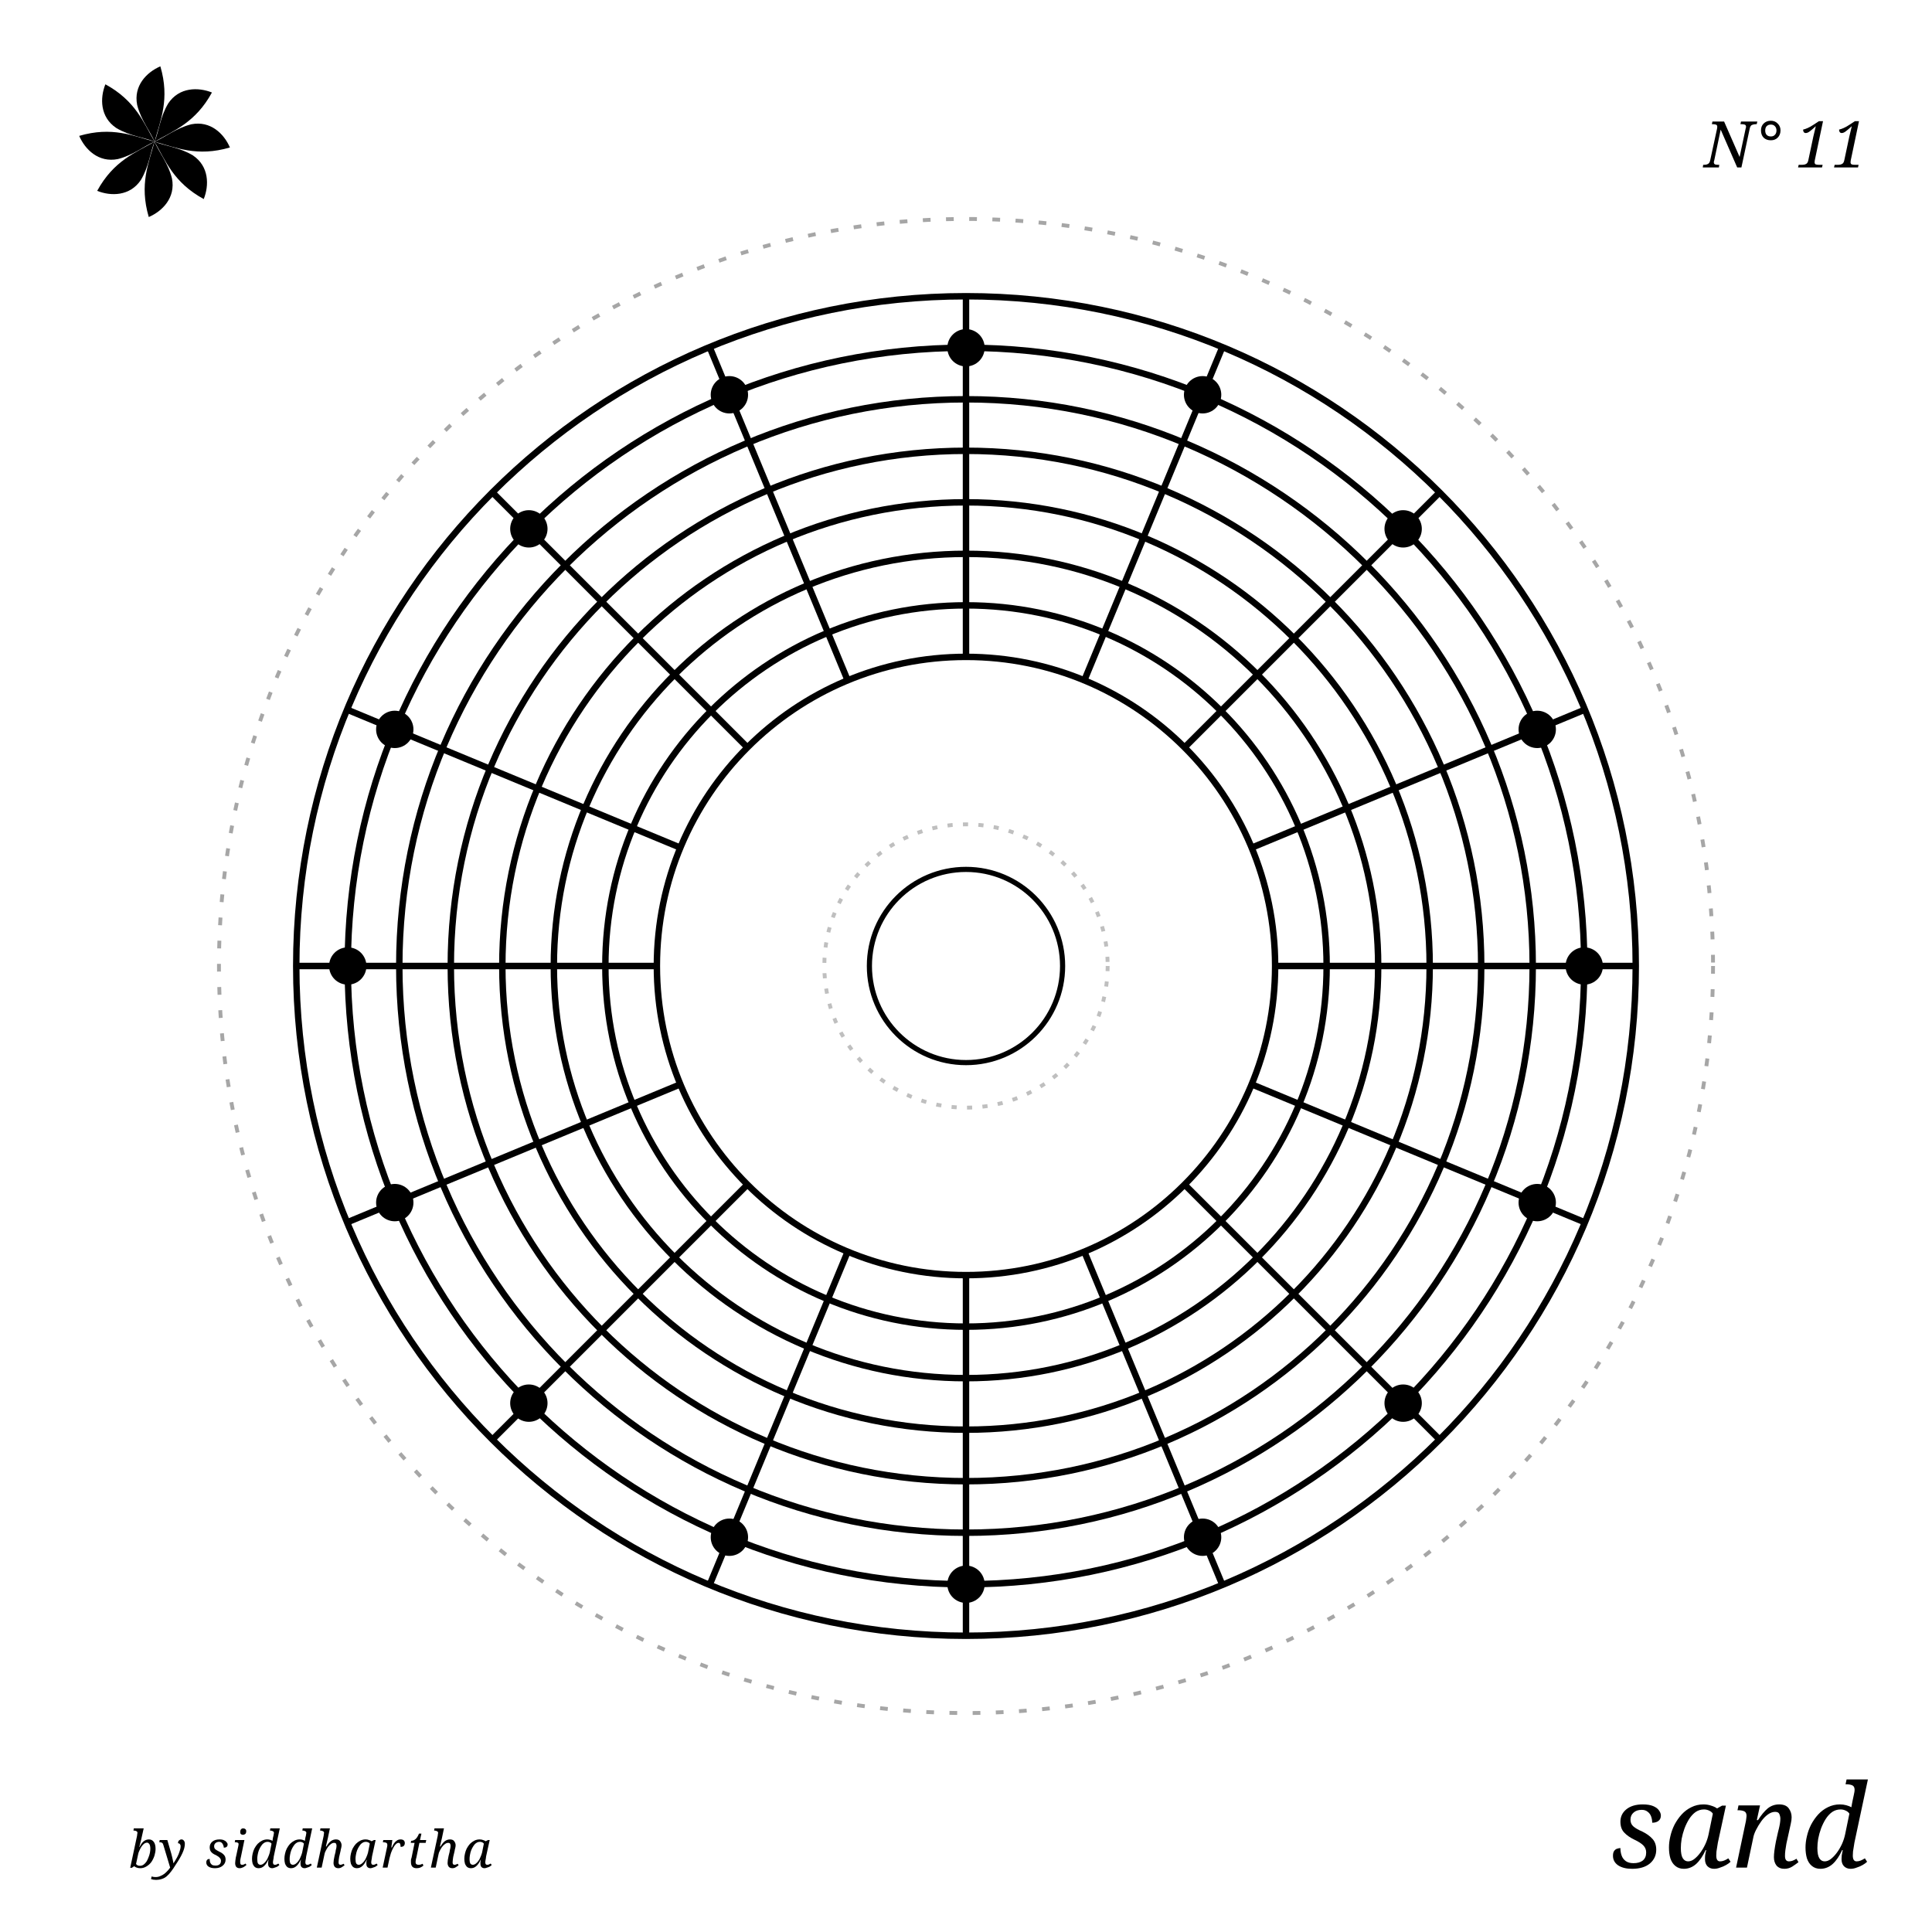
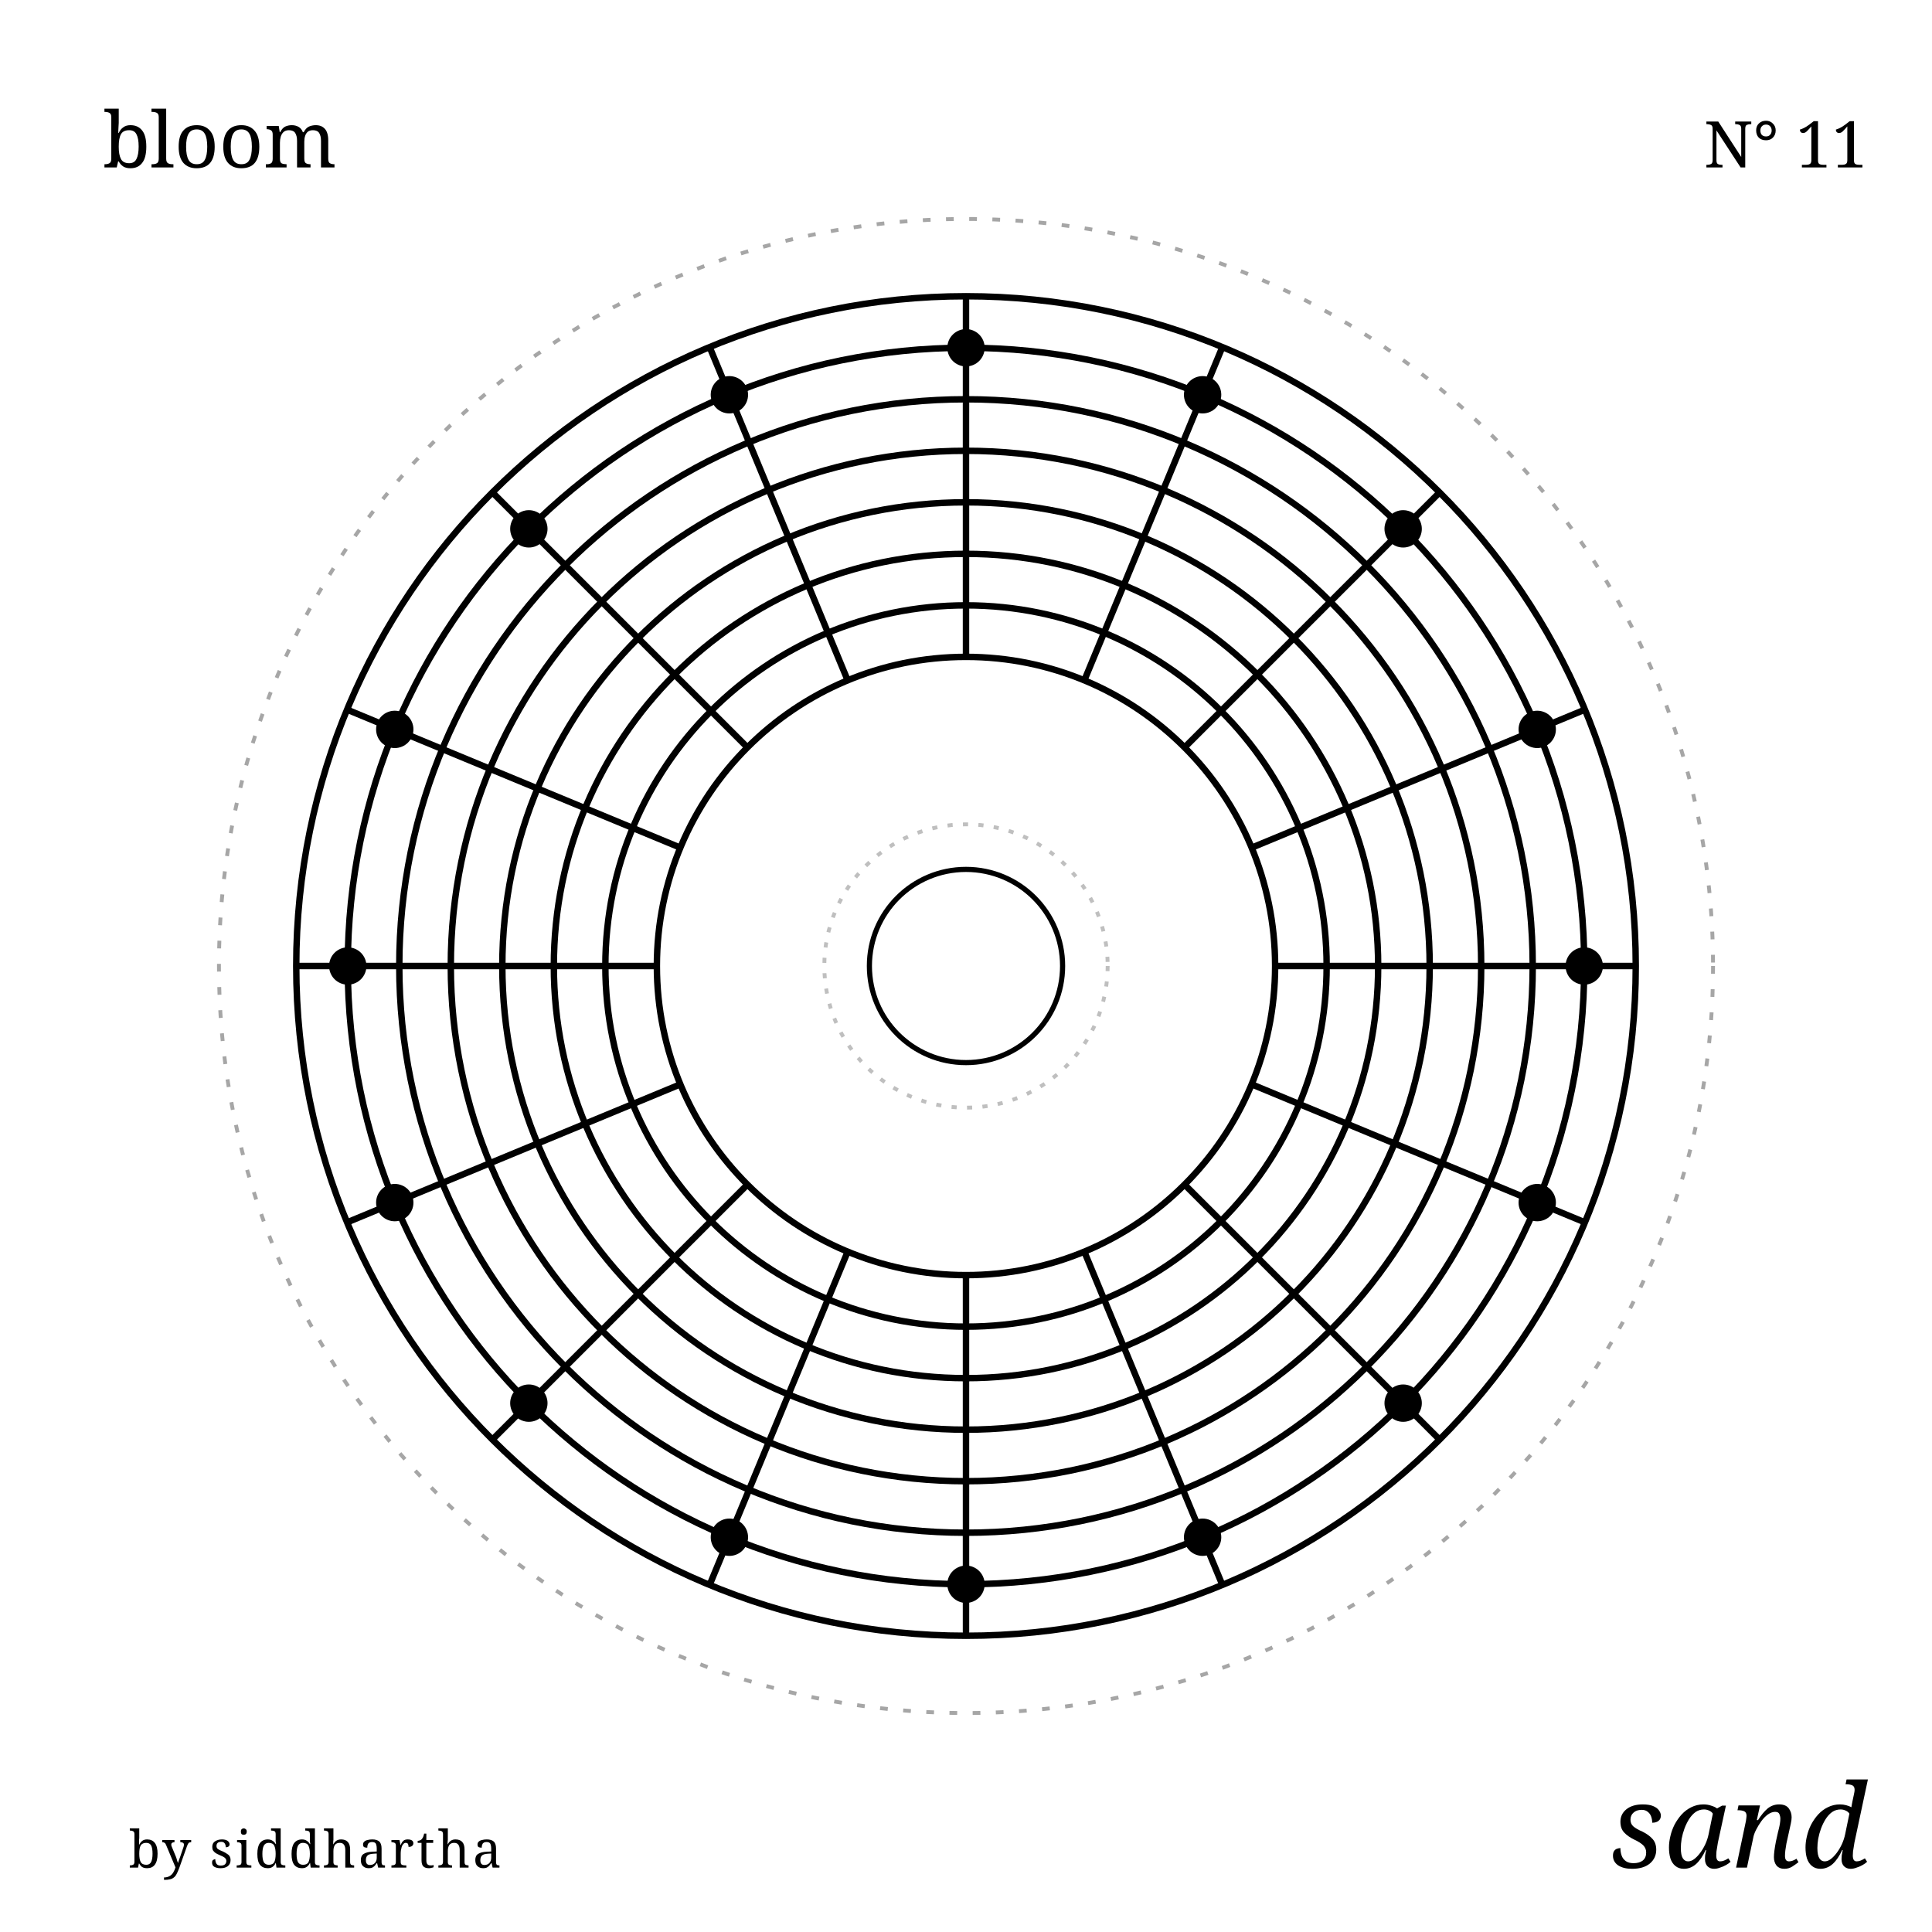
<svg xmlns="http://www.w3.org/2000/svg" viewBox="-75 -75 150 150" width="600" height="600">
  <circle r="58" fill="none" stroke="#000" stroke-width="0.3" stroke-dasharray="0.6,1.2" opacity="0.35" />
  <circle r="7.5" fill="none" stroke="#000" stroke-width="0.4" />
  <circle r="11" fill="none" stroke="#000" stroke-width="0.3" stroke-dasharray="0.4,0.8" opacity="0.25" />
  <g fill="none" stroke="#000" stroke-width="0.5">
    <circle r="24" />
    <circle r="28" />
    <circle r="32" />
    <circle r="36" />
    <circle r="40" />
    <circle r="44" />
    <circle r="48" />
    <circle r="52" />
    <line x1="0" y1="-24" x2="0" y2="-52" transform="rotate(0.0)" />
    <line x1="0" y1="-24" x2="0" y2="-52" transform="rotate(22.5)" />
    <line x1="0" y1="-24" x2="0" y2="-52" transform="rotate(45.0)" />
    <line x1="0" y1="-24" x2="0" y2="-52" transform="rotate(67.5)" />
    <line x1="0" y1="-24" x2="0" y2="-52" transform="rotate(90.0)" />
    <line x1="0" y1="-24" x2="0" y2="-52" transform="rotate(112.5)" />
    <line x1="0" y1="-24" x2="0" y2="-52" transform="rotate(135.0)" />
    <line x1="0" y1="-24" x2="0" y2="-52" transform="rotate(157.5)" />
    <line x1="0" y1="-24" x2="0" y2="-52" transform="rotate(180.0)" />
    <line x1="0" y1="-24" x2="0" y2="-52" transform="rotate(202.5)" />
    <line x1="0" y1="-24" x2="0" y2="-52" transform="rotate(225.0)" />
    <line x1="0" y1="-24" x2="0" y2="-52" transform="rotate(247.5)" />
    <line x1="0" y1="-24" x2="0" y2="-52" transform="rotate(270.0)" />
    <line x1="0" y1="-24" x2="0" y2="-52" transform="rotate(292.5)" />
    <line x1="0" y1="-24" x2="0" y2="-52" transform="rotate(315.0)" />
    <line x1="0" y1="-24" x2="0" y2="-52" transform="rotate(337.5)" />
    <circle cx="0.00" cy="-48.00" r="1.2" fill="#000" />
    <circle cx="18.37" cy="-44.35" r="1.2" fill="#000" />
    <circle cx="33.94" cy="-33.94" r="1.2" fill="#000" />
    <circle cx="44.35" cy="-18.37" r="1.2" fill="#000" />
    <circle cx="48.00" cy="-0.00" r="1.2" fill="#000" />
    <circle cx="44.35" cy="18.37" r="1.2" fill="#000" />
    <circle cx="33.94" cy="33.94" r="1.2" fill="#000" />
    <circle cx="18.37" cy="44.35" r="1.2" fill="#000" />
    <circle cx="0.00" cy="48.00" r="1.2" fill="#000" />
    <circle cx="-18.37" cy="44.35" r="1.2" fill="#000" />
    <circle cx="-33.94" cy="33.94" r="1.2" fill="#000" />
    <circle cx="-44.35" cy="18.37" r="1.2" fill="#000" />
    <circle cx="-48.00" cy="0.00" r="1.2" fill="#000" />
    <circle cx="-44.35" cy="-18.37" r="1.2" fill="#000" />
    <circle cx="-33.94" cy="-33.94" r="1.2" fill="#000" />
    <circle cx="-18.37" cy="-44.35" r="1.2" fill="#000" />
  </g>
-   <g transform="translate(-63 -64) scale(0.075)">
-     <path d="M 0,0 C 6,-22 16,-44 6,-78 C -8,-72 -22,-58 -18,-38 C -14,-22 -4,-10 0,0 Z" fill="#000" transform="rotate(0)" />
-     <path d="M 0,0 C 6,-22 16,-44 6,-78 C -8,-72 -22,-58 -18,-38 C -14,-22 -4,-10 0,0 Z" fill="#000" transform="rotate(45)" />
-     <path d="M 0,0 C 6,-22 16,-44 6,-78 C -8,-72 -22,-58 -18,-38 C -14,-22 -4,-10 0,0 Z" fill="#000" transform="rotate(90)" />
-     <path d="M 0,0 C 6,-22 16,-44 6,-78 C -8,-72 -22,-58 -18,-38 C -14,-22 -4,-10 0,0 Z" fill="#000" transform="rotate(135)" />
-     <path d="M 0,0 C 6,-22 16,-44 6,-78 C -8,-72 -22,-58 -18,-38 C -14,-22 -4,-10 0,0 Z" fill="#000" transform="rotate(180)" />
-     <path d="M 0,0 C 6,-22 16,-44 6,-78 C -8,-72 -22,-58 -18,-38 C -14,-22 -4,-10 0,0 Z" fill="#000" transform="rotate(225)" />
-     <path d="M 0,0 C 6,-22 16,-44 6,-78 C -8,-72 -22,-58 -18,-38 C -14,-22 -4,-10 0,0 Z" fill="#000" transform="rotate(270)" />
-     <path d="M 0,0 C 6,-22 16,-44 6,-78 C -8,-72 -22,-58 -18,-38 C -14,-22 -4,-10 0,0 Z" fill="#000" transform="rotate(315)" />
-   </g>
-   <text x="70" y="-62" text-anchor="end" font-family="EB Garamond, Georgia, serif" font-style="italic" font-size="5" fill="#000">N° 11</text>
-   <text x="-65" y="70" font-family="EB Garamond, Georgia, serif" font-style="italic" font-size="4" letter-spacing="0.05em" fill="#000">by siddhartha</text>
+   <text x="-67" y="-62" font-family="EB Garamond, Georgia, serif" font-weight="400" font-size="6" fill="#000">bloom</text>
+   <text x="70" y="-62" text-anchor="end" font-family="EB Garamond, Georgia, serif" font-weight="400" font-size="5" fill="#000">N° 11</text>
+   <text x="-65" y="70" font-family="EB Garamond, Georgia, serif" font-weight="400" font-size="4" letter-spacing="0.05em" fill="#000">by siddhartha</text>
  <text x="70" y="70" text-anchor="end" font-family="EB Garamond, Georgia, serif" font-style="italic" font-size="9" fill="#000">sand</text>
</svg>
